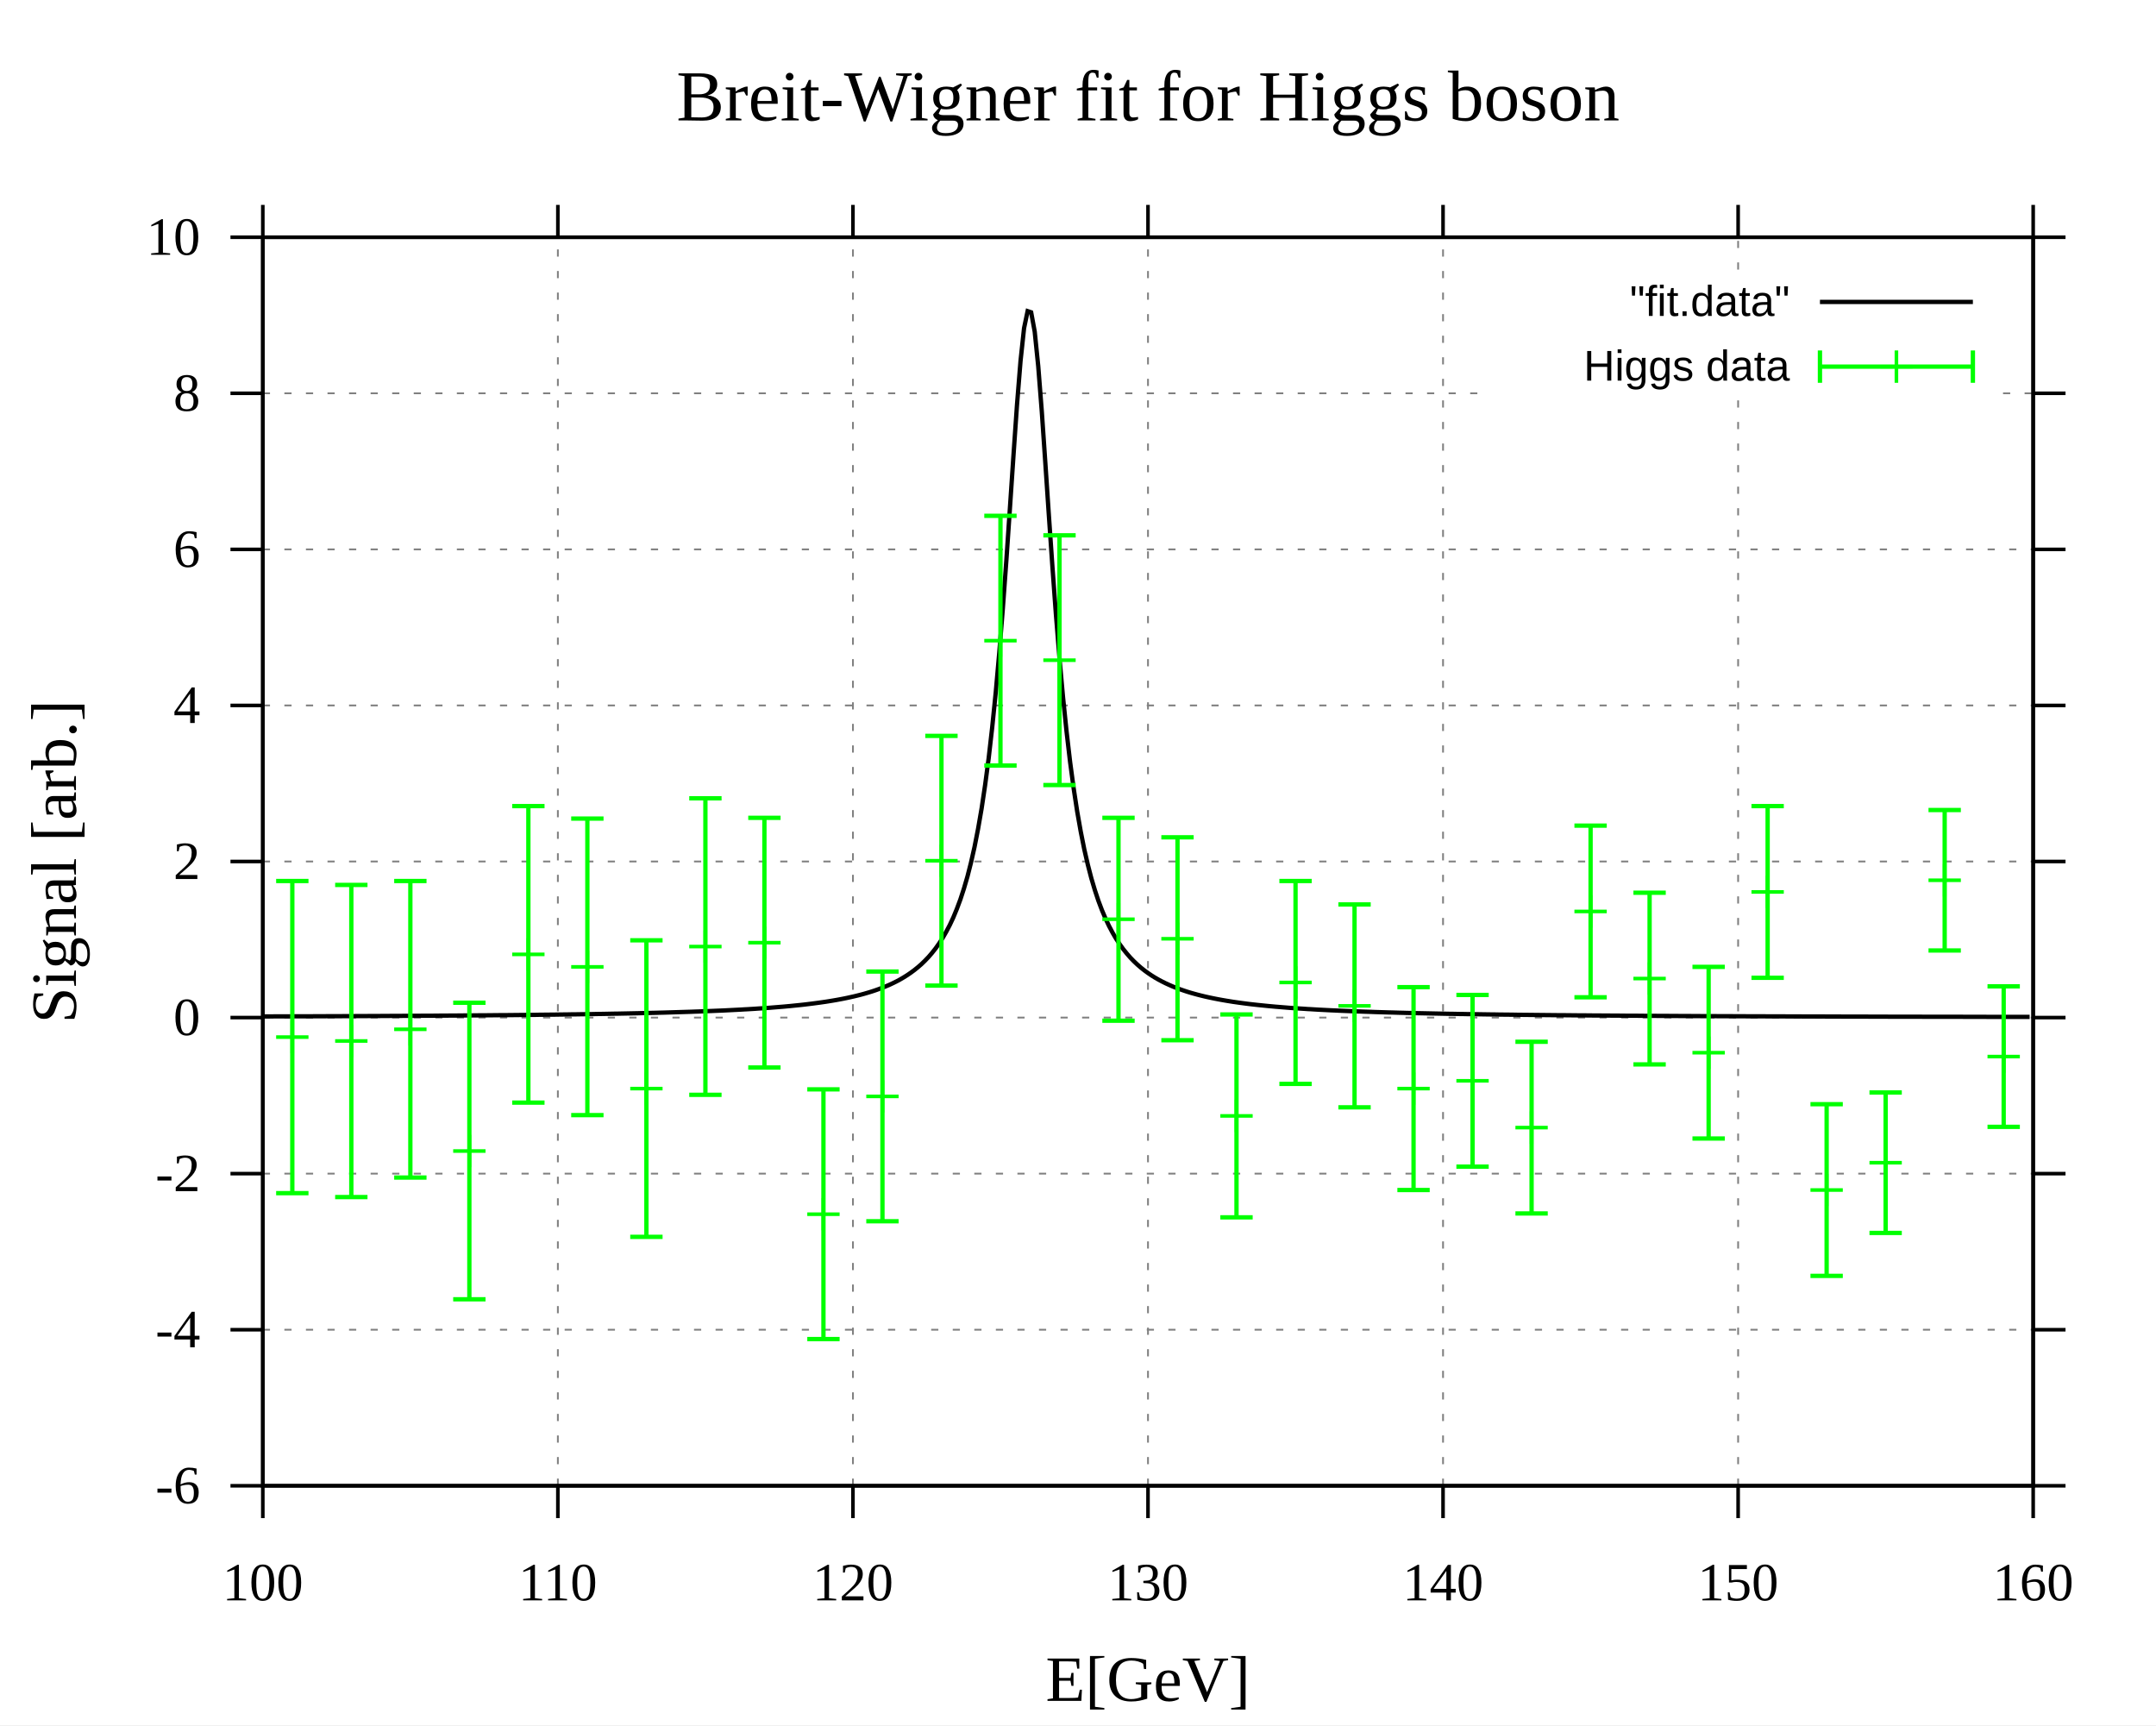
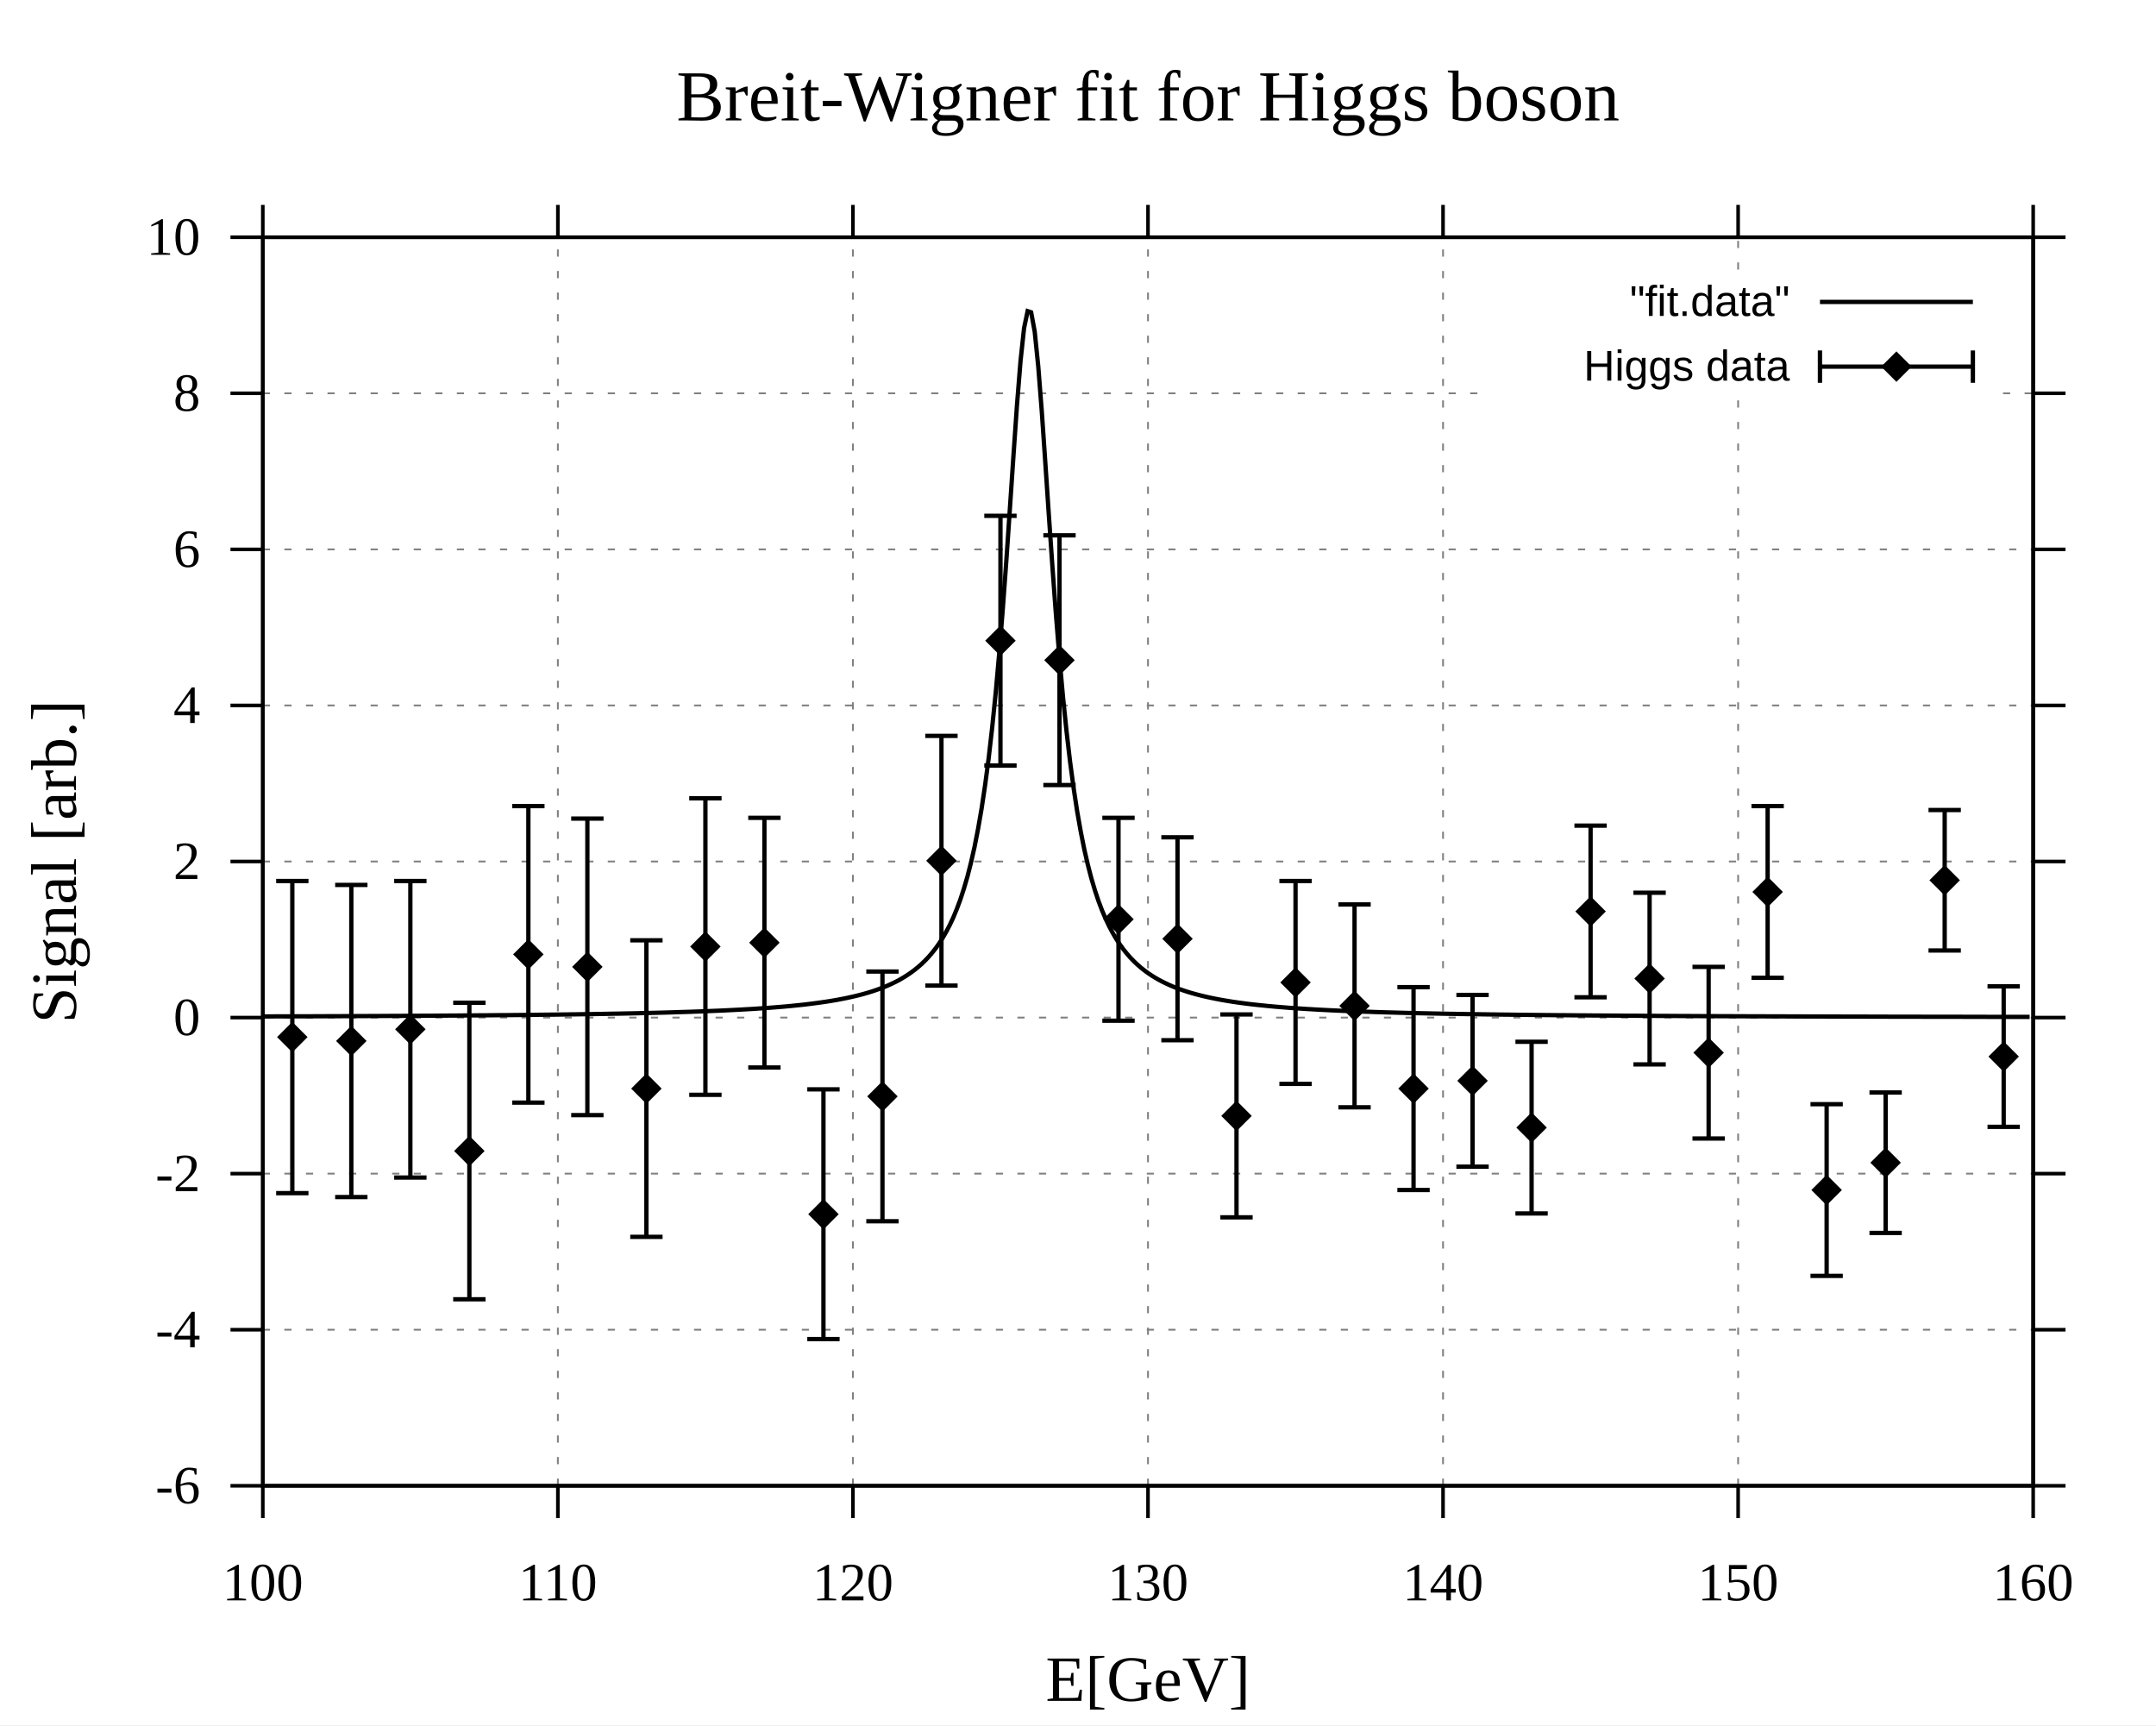
<svg xmlns="http://www.w3.org/2000/svg" xmlns:xlink="http://www.w3.org/1999/xlink" width="600" height="480" viewBox="0 0 600 480">
  <g id="gnuplot_canvas">
    <rect x="0" y="0" width="600" height="480" fill="#ffffff" />
    <defs>
      <circle id="gpDot" r="0.5" stroke-width="0.5" stroke="currentColor" />
      <path id="gpPt0" stroke-width="0.222" stroke="currentColor" d="M-1,0 h2 M0,-1 v2" />
      <path id="gpPt1" stroke-width="0.222" stroke="currentColor" d="M-1,-1 L1,1 M1,-1 L-1,1" />
      <path id="gpPt2" stroke-width="0.222" stroke="currentColor" d="M-1,0 L1,0 M0,-1 L0,1 M-1,-1 L1,1 M-1,1 L1,-1" />
      <rect id="gpPt3" stroke-width="0.222" stroke="currentColor" x="-1" y="-1" width="2" height="2" />
      <rect id="gpPt4" stroke-width="0.222" stroke="currentColor" fill="currentColor" x="-1" y="-1" width="2" height="2" />
      <circle id="gpPt5" stroke-width="0.222" stroke="currentColor" cx="0" cy="0" r="1" />
      <use xlink:href="#gpPt5" id="gpPt6" fill="currentColor" stroke="none" />
      <path id="gpPt7" stroke-width="0.222" stroke="currentColor" d="M0,-1.33 L-1.33,0.67 L1.33,0.67 z" />
      <use xlink:href="#gpPt7" id="gpPt8" fill="currentColor" stroke="none" />
      <use xlink:href="#gpPt7" id="gpPt9" stroke="currentColor" transform="rotate(180)" />
      <use xlink:href="#gpPt9" id="gpPt10" fill="currentColor" stroke="none" />
      <use xlink:href="#gpPt3" id="gpPt11" stroke="currentColor" transform="rotate(45)" />
      <use xlink:href="#gpPt11" id="gpPt12" fill="currentColor" stroke="none" />
      <path id="gpPt13" stroke-width="0.222" stroke="currentColor" d="M0,1.330 L1.265,0.411 L0.782,-1.067 L-0.782,-1.076 L-1.265,0.411 z" />
      <use xlink:href="#gpPt13" id="gpPt14" fill="currentColor" stroke="none" />
      <filter id="textbox" filterUnits="objectBoundingBox" x="0" y="0" height="1" width="1">
        <feFlood flood-color="#FFFFFF" flood-opacity="1" result="bgnd" />
        <feComposite in="SourceGraphic" in2="bgnd" operator="atop" />
      </filter>
      <filter id="greybox" filterUnits="objectBoundingBox" x="0" y="0" height="1" width="1">
        <feFlood flood-color="lightgrey" flood-opacity="1" result="grey" />
        <feComposite in="SourceGraphic" in2="grey" operator="atop" />
      </filter>
    </defs>
    <g fill="none" color="#FFFFFF" stroke="currentColor" stroke-width="1.00" stroke-linecap="butt" stroke-linejoin="miter">
</g>
    <g fill="none" color="black" stroke="currentColor" stroke-width="1.00" stroke-linecap="butt" stroke-linejoin="miter">
</g>
    <g fill="none" color="black" stroke="black" stroke-width="0.50" stroke-linecap="butt" stroke-linejoin="miter">
</g>
    <g fill="none" color="gray" stroke="currentColor" stroke-width="0.50" stroke-linecap="butt" stroke-linejoin="miter">
      <path stroke="gray" stroke-dasharray="2,4" class="gridline" d="M73.14,413.40 L565.82,413.40  " />
    </g>
    <g fill="none" color="gray" stroke="gray" stroke-width="1.00" stroke-linecap="butt" stroke-linejoin="miter">
</g>
    <g fill="none" color="black" stroke="currentColor" stroke-width="1.00" stroke-linecap="butt" stroke-linejoin="miter">
      <path stroke="black" d="M73.14,413.40 L64.14,413.40 M565.82,413.40 L574.82,413.40  " />
      <g transform="translate(55.75,418.28)" stroke="none" fill="black" font-family="Times New Roman" font-size="15.00" text-anchor="end">
        <text>
          <tspan font-family="Times New Roman">-6</tspan>
        </text>
      </g>
    </g>
    <g fill="none" color="black" stroke="currentColor" stroke-width="1.00" stroke-linecap="butt" stroke-linejoin="miter">
</g>
    <g fill="none" color="black" stroke="black" stroke-width="0.50" stroke-linecap="butt" stroke-linejoin="miter">
</g>
    <g fill="none" color="gray" stroke="currentColor" stroke-width="0.50" stroke-linecap="butt" stroke-linejoin="miter">
      <path stroke="gray" stroke-dasharray="2,4" class="gridline" d="M73.14,369.98 L565.82,369.98  " />
    </g>
    <g fill="none" color="gray" stroke="gray" stroke-width="1.00" stroke-linecap="butt" stroke-linejoin="miter">
</g>
    <g fill="none" color="black" stroke="currentColor" stroke-width="1.00" stroke-linecap="butt" stroke-linejoin="miter">
      <path stroke="black" d="M73.14,369.98 L64.14,369.98 M565.82,369.98 L574.82,369.98  " />
      <g transform="translate(55.75,374.86)" stroke="none" fill="black" font-family="Times New Roman" font-size="15.00" text-anchor="end">
        <text>
          <tspan font-family="Times New Roman">-4</tspan>
        </text>
      </g>
    </g>
    <g fill="none" color="black" stroke="currentColor" stroke-width="1.00" stroke-linecap="butt" stroke-linejoin="miter">
</g>
    <g fill="none" color="black" stroke="black" stroke-width="0.50" stroke-linecap="butt" stroke-linejoin="miter">
</g>
    <g fill="none" color="gray" stroke="currentColor" stroke-width="0.50" stroke-linecap="butt" stroke-linejoin="miter">
      <path stroke="gray" stroke-dasharray="2,4" class="gridline" d="M73.14,326.55 L565.82,326.55  " />
    </g>
    <g fill="none" color="gray" stroke="gray" stroke-width="1.00" stroke-linecap="butt" stroke-linejoin="miter">
</g>
    <g fill="none" color="black" stroke="currentColor" stroke-width="1.00" stroke-linecap="butt" stroke-linejoin="miter">
      <path stroke="black" d="M73.14,326.55 L64.14,326.55 M565.82,326.55 L574.82,326.55  " />
      <g transform="translate(55.75,331.43)" stroke="none" fill="black" font-family="Times New Roman" font-size="15.00" text-anchor="end">
        <text>
          <tspan font-family="Times New Roman">-2</tspan>
        </text>
      </g>
    </g>
    <g fill="none" color="black" stroke="currentColor" stroke-width="1.00" stroke-linecap="butt" stroke-linejoin="miter">
</g>
    <g fill="none" color="black" stroke="black" stroke-width="0.50" stroke-linecap="butt" stroke-linejoin="miter">
</g>
    <g fill="none" color="gray" stroke="currentColor" stroke-width="0.50" stroke-linecap="butt" stroke-linejoin="miter">
      <path stroke="gray" stroke-dasharray="2,4" class="gridline" d="M73.14,283.13 L565.82,283.13  " />
    </g>
    <g fill="none" color="gray" stroke="gray" stroke-width="1.00" stroke-linecap="butt" stroke-linejoin="miter">
</g>
    <g fill="none" color="black" stroke="currentColor" stroke-width="1.00" stroke-linecap="butt" stroke-linejoin="miter">
      <path stroke="black" d="M73.14,283.13 L64.14,283.13 M565.82,283.13 L574.82,283.13  " />
      <g transform="translate(55.75,288.01)" stroke="none" fill="black" font-family="Times New Roman" font-size="15.00" text-anchor="end">
        <text>
          <tspan font-family="Times New Roman"> 0</tspan>
        </text>
      </g>
    </g>
    <g fill="none" color="black" stroke="currentColor" stroke-width="1.00" stroke-linecap="butt" stroke-linejoin="miter">
</g>
    <g fill="none" color="black" stroke="black" stroke-width="0.50" stroke-linecap="butt" stroke-linejoin="miter">
</g>
    <g fill="none" color="gray" stroke="currentColor" stroke-width="0.50" stroke-linecap="butt" stroke-linejoin="miter">
      <path stroke="gray" stroke-dasharray="2,4" class="gridline" d="M73.14,239.70 L565.82,239.70  " />
    </g>
    <g fill="none" color="gray" stroke="gray" stroke-width="1.00" stroke-linecap="butt" stroke-linejoin="miter">
</g>
    <g fill="none" color="black" stroke="currentColor" stroke-width="1.00" stroke-linecap="butt" stroke-linejoin="miter">
      <path stroke="black" d="M73.14,239.70 L64.14,239.70 M565.82,239.70 L574.82,239.70  " />
      <g transform="translate(55.75,244.58)" stroke="none" fill="black" font-family="Times New Roman" font-size="15.00" text-anchor="end">
        <text>
          <tspan font-family="Times New Roman"> 2</tspan>
        </text>
      </g>
    </g>
    <g fill="none" color="black" stroke="currentColor" stroke-width="1.00" stroke-linecap="butt" stroke-linejoin="miter">
</g>
    <g fill="none" color="black" stroke="black" stroke-width="0.50" stroke-linecap="butt" stroke-linejoin="miter">
</g>
    <g fill="none" color="gray" stroke="currentColor" stroke-width="0.50" stroke-linecap="butt" stroke-linejoin="miter">
      <path stroke="gray" stroke-dasharray="2,4" class="gridline" d="M73.14,196.28 L565.82,196.28  " />
    </g>
    <g fill="none" color="gray" stroke="gray" stroke-width="1.00" stroke-linecap="butt" stroke-linejoin="miter">
</g>
    <g fill="none" color="black" stroke="currentColor" stroke-width="1.00" stroke-linecap="butt" stroke-linejoin="miter">
      <path stroke="black" d="M73.14,196.28 L64.14,196.28 M565.82,196.28 L574.82,196.28  " />
      <g transform="translate(55.75,201.16)" stroke="none" fill="black" font-family="Times New Roman" font-size="15.00" text-anchor="end">
        <text>
          <tspan font-family="Times New Roman"> 4</tspan>
        </text>
      </g>
    </g>
    <g fill="none" color="black" stroke="currentColor" stroke-width="1.00" stroke-linecap="butt" stroke-linejoin="miter">
</g>
    <g fill="none" color="black" stroke="black" stroke-width="0.50" stroke-linecap="butt" stroke-linejoin="miter">
</g>
    <g fill="none" color="gray" stroke="currentColor" stroke-width="0.50" stroke-linecap="butt" stroke-linejoin="miter">
      <path stroke="gray" stroke-dasharray="2,4" class="gridline" d="M73.14,152.86 L565.82,152.86  " />
    </g>
    <g fill="none" color="gray" stroke="gray" stroke-width="1.00" stroke-linecap="butt" stroke-linejoin="miter">
</g>
    <g fill="none" color="black" stroke="currentColor" stroke-width="1.00" stroke-linecap="butt" stroke-linejoin="miter">
      <path stroke="black" d="M73.14,152.86 L64.14,152.86 M565.82,152.86 L574.82,152.86  " />
      <g transform="translate(55.75,157.74)" stroke="none" fill="black" font-family="Times New Roman" font-size="15.00" text-anchor="end">
        <text>
          <tspan font-family="Times New Roman"> 6</tspan>
        </text>
      </g>
    </g>
    <g fill="none" color="black" stroke="currentColor" stroke-width="1.00" stroke-linecap="butt" stroke-linejoin="miter">
</g>
    <g fill="none" color="black" stroke="black" stroke-width="0.50" stroke-linecap="butt" stroke-linejoin="miter">
</g>
    <g fill="none" color="gray" stroke="currentColor" stroke-width="0.50" stroke-linecap="butt" stroke-linejoin="miter">
      <path stroke="gray" stroke-dasharray="2,4" class="gridline" d="M73.14,109.43 L414.19,109.43 M557.43,109.43 L565.82,109.43  " />
    </g>
    <g fill="none" color="gray" stroke="gray" stroke-width="1.00" stroke-linecap="butt" stroke-linejoin="miter">
</g>
    <g fill="none" color="black" stroke="currentColor" stroke-width="1.00" stroke-linecap="butt" stroke-linejoin="miter">
      <path stroke="black" d="M73.14,109.43 L64.14,109.43 M565.82,109.43 L574.82,109.43  " />
      <g transform="translate(55.75,114.31)" stroke="none" fill="black" font-family="Times New Roman" font-size="15.00" text-anchor="end">
        <text>
          <tspan font-family="Times New Roman"> 8</tspan>
        </text>
      </g>
    </g>
    <g fill="none" color="black" stroke="currentColor" stroke-width="1.00" stroke-linecap="butt" stroke-linejoin="miter">
</g>
    <g fill="none" color="black" stroke="black" stroke-width="0.50" stroke-linecap="butt" stroke-linejoin="miter">
</g>
    <g fill="none" color="gray" stroke="currentColor" stroke-width="0.50" stroke-linecap="butt" stroke-linejoin="miter">
      <path stroke="gray" stroke-dasharray="2,4" class="gridline" d="M73.14,66.01 L565.82,66.01  " />
    </g>
    <g fill="none" color="gray" stroke="gray" stroke-width="1.00" stroke-linecap="butt" stroke-linejoin="miter">
</g>
    <g fill="none" color="black" stroke="currentColor" stroke-width="1.00" stroke-linecap="butt" stroke-linejoin="miter">
      <path stroke="black" d="M73.14,66.01 L64.14,66.01 M565.82,66.01 L574.82,66.01  " />
      <g transform="translate(55.75,70.89)" stroke="none" fill="black" font-family="Times New Roman" font-size="15.00" text-anchor="end">
        <text>
          <tspan font-family="Times New Roman"> 10</tspan>
        </text>
      </g>
    </g>
    <g fill="none" color="black" stroke="currentColor" stroke-width="1.00" stroke-linecap="butt" stroke-linejoin="miter">
</g>
    <g fill="none" color="black" stroke="black" stroke-width="0.50" stroke-linecap="butt" stroke-linejoin="miter">
</g>
    <g fill="none" color="gray" stroke="currentColor" stroke-width="0.50" stroke-linecap="butt" stroke-linejoin="miter">
      <path stroke="gray" stroke-dasharray="2,4" class="gridline" d="M73.14,413.40 L73.14,66.01  " />
    </g>
    <g fill="none" color="gray" stroke="gray" stroke-width="1.00" stroke-linecap="butt" stroke-linejoin="miter">
</g>
    <g fill="none" color="black" stroke="currentColor" stroke-width="1.00" stroke-linecap="butt" stroke-linejoin="miter">
      <path stroke="black" d="M73.14,413.40 L73.14,422.40 M73.14,66.01 L73.14,57.01  " />
      <g transform="translate(73.14,445.28)" stroke="none" fill="black" font-family="Times New Roman" font-size="15.00" text-anchor="middle">
        <text>
          <tspan font-family="Times New Roman"> 100</tspan>
        </text>
      </g>
    </g>
    <g fill="none" color="black" stroke="currentColor" stroke-width="1.00" stroke-linecap="butt" stroke-linejoin="miter">
</g>
    <g fill="none" color="black" stroke="black" stroke-width="0.50" stroke-linecap="butt" stroke-linejoin="miter">
</g>
    <g fill="none" color="gray" stroke="currentColor" stroke-width="0.50" stroke-linecap="butt" stroke-linejoin="miter">
      <path stroke="gray" stroke-dasharray="2,4" class="gridline" d="M155.25,413.40 L155.25,66.01  " />
    </g>
    <g fill="none" color="gray" stroke="gray" stroke-width="1.00" stroke-linecap="butt" stroke-linejoin="miter">
</g>
    <g fill="none" color="black" stroke="currentColor" stroke-width="1.00" stroke-linecap="butt" stroke-linejoin="miter">
      <path stroke="black" d="M155.25,413.40 L155.25,422.40 M155.25,66.01 L155.25,57.01  " />
      <g transform="translate(155.25,445.28)" stroke="none" fill="black" font-family="Times New Roman" font-size="15.00" text-anchor="middle">
        <text>
          <tspan font-family="Times New Roman"> 110</tspan>
        </text>
      </g>
    </g>
    <g fill="none" color="black" stroke="currentColor" stroke-width="1.00" stroke-linecap="butt" stroke-linejoin="miter">
</g>
    <g fill="none" color="black" stroke="black" stroke-width="0.50" stroke-linecap="butt" stroke-linejoin="miter">
</g>
    <g fill="none" color="gray" stroke="currentColor" stroke-width="0.50" stroke-linecap="butt" stroke-linejoin="miter">
      <path stroke="gray" stroke-dasharray="2,4" class="gridline" d="M237.37,413.40 L237.37,66.01  " />
    </g>
    <g fill="none" color="gray" stroke="gray" stroke-width="1.00" stroke-linecap="butt" stroke-linejoin="miter">
</g>
    <g fill="none" color="black" stroke="currentColor" stroke-width="1.00" stroke-linecap="butt" stroke-linejoin="miter">
      <path stroke="black" d="M237.37,413.40 L237.37,422.40 M237.37,66.01 L237.37,57.01  " />
      <g transform="translate(237.37,445.28)" stroke="none" fill="black" font-family="Times New Roman" font-size="15.00" text-anchor="middle">
        <text>
          <tspan font-family="Times New Roman"> 120</tspan>
        </text>
      </g>
    </g>
    <g fill="none" color="black" stroke="currentColor" stroke-width="1.00" stroke-linecap="butt" stroke-linejoin="miter">
</g>
    <g fill="none" color="black" stroke="black" stroke-width="0.50" stroke-linecap="butt" stroke-linejoin="miter">
</g>
    <g fill="none" color="gray" stroke="currentColor" stroke-width="0.50" stroke-linecap="butt" stroke-linejoin="miter">
      <path stroke="gray" stroke-dasharray="2,4" class="gridline" d="M319.48,413.40 L319.48,66.01  " />
    </g>
    <g fill="none" color="gray" stroke="gray" stroke-width="1.00" stroke-linecap="butt" stroke-linejoin="miter">
</g>
    <g fill="none" color="black" stroke="currentColor" stroke-width="1.00" stroke-linecap="butt" stroke-linejoin="miter">
      <path stroke="black" d="M319.48,413.40 L319.48,422.40 M319.48,66.01 L319.48,57.01  " />
      <g transform="translate(319.48,445.28)" stroke="none" fill="black" font-family="Times New Roman" font-size="15.00" text-anchor="middle">
        <text>
          <tspan font-family="Times New Roman"> 130</tspan>
        </text>
      </g>
    </g>
    <g fill="none" color="black" stroke="currentColor" stroke-width="1.00" stroke-linecap="butt" stroke-linejoin="miter">
</g>
    <g fill="none" color="black" stroke="black" stroke-width="0.50" stroke-linecap="butt" stroke-linejoin="miter">
</g>
    <g fill="none" color="gray" stroke="currentColor" stroke-width="0.50" stroke-linecap="butt" stroke-linejoin="miter">
      <path stroke="gray" stroke-dasharray="2,4" class="gridline" d="M401.59,413.40 L401.59,66.01  " />
    </g>
    <g fill="none" color="gray" stroke="gray" stroke-width="1.00" stroke-linecap="butt" stroke-linejoin="miter">
</g>
    <g fill="none" color="black" stroke="currentColor" stroke-width="1.00" stroke-linecap="butt" stroke-linejoin="miter">
      <path stroke="black" d="M401.59,413.40 L401.59,422.40 M401.59,66.01 L401.59,57.01  " />
      <g transform="translate(401.59,445.28)" stroke="none" fill="black" font-family="Times New Roman" font-size="15.00" text-anchor="middle">
        <text>
          <tspan font-family="Times New Roman"> 140</tspan>
        </text>
      </g>
    </g>
    <g fill="none" color="black" stroke="currentColor" stroke-width="1.00" stroke-linecap="butt" stroke-linejoin="miter">
</g>
    <g fill="none" color="black" stroke="black" stroke-width="0.50" stroke-linecap="butt" stroke-linejoin="miter">
</g>
    <g fill="none" color="gray" stroke="currentColor" stroke-width="0.50" stroke-linecap="butt" stroke-linejoin="miter">
      <path stroke="gray" stroke-dasharray="2,4" class="gridline" d="M483.71,413.40 L483.71,111.01 M483.71,75.01 L483.71,66.01  " />
    </g>
    <g fill="none" color="gray" stroke="gray" stroke-width="1.00" stroke-linecap="butt" stroke-linejoin="miter">
</g>
    <g fill="none" color="black" stroke="currentColor" stroke-width="1.00" stroke-linecap="butt" stroke-linejoin="miter">
      <path stroke="black" d="M483.71,413.40 L483.71,422.40 M483.71,66.01 L483.71,57.01  " />
      <g transform="translate(483.71,445.28)" stroke="none" fill="black" font-family="Times New Roman" font-size="15.00" text-anchor="middle">
        <text>
          <tspan font-family="Times New Roman"> 150</tspan>
        </text>
      </g>
    </g>
    <g fill="none" color="black" stroke="currentColor" stroke-width="1.00" stroke-linecap="butt" stroke-linejoin="miter">
</g>
    <g fill="none" color="black" stroke="black" stroke-width="0.50" stroke-linecap="butt" stroke-linejoin="miter">
</g>
    <g fill="none" color="gray" stroke="currentColor" stroke-width="0.50" stroke-linecap="butt" stroke-linejoin="miter">
      <path stroke="gray" stroke-dasharray="2,4" class="gridline" d="M565.82,413.40 L565.82,66.01  " />
    </g>
    <g fill="none" color="gray" stroke="gray" stroke-width="1.00" stroke-linecap="butt" stroke-linejoin="miter">
</g>
    <g fill="none" color="black" stroke="currentColor" stroke-width="1.00" stroke-linecap="butt" stroke-linejoin="miter">
      <path stroke="black" d="M565.82,413.40 L565.82,422.40 M565.82,66.01 L565.82,57.01  " />
      <g transform="translate(565.82,445.28)" stroke="none" fill="black" font-family="Times New Roman" font-size="15.00" text-anchor="middle">
        <text>
          <tspan font-family="Times New Roman"> 160</tspan>
        </text>
      </g>
    </g>
    <g fill="none" color="black" stroke="currentColor" stroke-width="1.00" stroke-linecap="butt" stroke-linejoin="miter">
</g>
    <g fill="none" color="black" stroke="currentColor" stroke-width="1.00" stroke-linecap="butt" stroke-linejoin="miter">
      <path stroke="black" d="M73.14,66.01 L73.14,413.40 L565.82,413.40 L565.82,66.01 L73.14,66.01 Z  " />
    </g>
    <g fill="none" color="black" stroke="currentColor" stroke-width="1.00" stroke-linecap="butt" stroke-linejoin="miter">
      <g transform="translate(21.13,239.71) rotate(270)" stroke="none" fill="black" font-family="Times New Roman" font-size="18.00" text-anchor="middle">
        <text>
          <tspan font-family="Times New Roman">Signal [arb.]</tspan>
        </text>
      </g>
    </g>
    <g fill="none" color="black" stroke="currentColor" stroke-width="1.00" stroke-linecap="butt" stroke-linejoin="miter">
      <g transform="translate(319.48,473.25)" stroke="none" fill="black" font-family="Times New Roman" font-size="18.00" text-anchor="middle">
        <text>
          <tspan font-family="Times New Roman">E[GeV]</tspan>
        </text>
      </g>
    </g>
    <g fill="none" color="black" stroke="currentColor" stroke-width="1.00" stroke-linecap="butt" stroke-linejoin="miter">
</g>
    <g id="gnuplot_plot_1">
      <g fill="none" color="#FFFFFF" stroke="currentColor" stroke-width="1.20" stroke-linecap="butt" stroke-linejoin="miter">
</g>
      <g fill="none" color="black" stroke="currentColor" stroke-width="1.20" stroke-linecap="butt" stroke-linejoin="miter">
        <g transform="translate(498.09,87.91)" stroke="none" fill="black" font-family="Arial" font-size="12.00" text-anchor="end">
          <text>"fit.data"</text>
        </g>
      </g>
      <g fill="none" color="black" stroke="currentColor" stroke-width="1.20" stroke-linecap="butt" stroke-linejoin="miter">
        <path stroke="rgb(  0,   0,   0)" d="M506.48,84.01 L549.04,84.01 M73.14,282.81 L74.13,282.81 L75.11,282.81 L76.10,282.80 L77.08,282.80 L78.07,282.80   L79.05,282.79 L80.04,282.79 L81.02,282.79 L82.01,282.78 L82.99,282.78 L83.98,282.78 L84.96,282.77 L85.95,282.77   L86.94,282.77 L87.92,282.76 L88.91,282.76 L89.89,282.76 L90.88,282.75 L91.86,282.75 L92.85,282.74 L93.83,282.74   L94.82,282.74 L95.80,282.73 L96.79,282.73 L97.77,282.72 L98.76,282.72 L99.74,282.71 L100.73,282.71 L101.72,282.71   L102.70,282.70 L103.69,282.70 L104.67,282.69 L105.66,282.69 L106.64,282.68 L107.63,282.68 L108.61,282.67 L109.60,282.67   L110.58,282.66 L111.57,282.66 L112.55,282.65 L113.54,282.65 L114.53,282.64 L115.51,282.63 L116.50,282.63 L117.48,282.62   L118.47,282.62 L119.45,282.61 L120.44,282.61 L121.42,282.60 L122.41,282.59 L123.39,282.59 L124.38,282.58 L125.36,282.57   L126.35,282.57 L127.33,282.56 L128.32,282.55 L129.31,282.54 L130.29,282.54 L131.28,282.53 L132.26,282.52 L133.25,282.51   L134.23,282.51 L135.22,282.50 L136.20,282.49 L137.19,282.48 L138.17,282.47 L139.16,282.46 L140.14,282.46 L141.13,282.45   L142.12,282.44 L143.10,282.43 L144.09,282.42 L145.07,282.41 L146.06,282.40 L147.04,282.39 L148.03,282.38 L149.01,282.37   L150.00,282.35 L150.98,282.34 L151.97,282.33 L152.95,282.32 L153.94,282.31 L154.92,282.30 L155.91,282.28 L156.90,282.27   L157.88,282.26 L158.87,282.24 L159.85,282.23 L160.84,282.22 L161.82,282.20 L162.81,282.19 L163.79,282.17 L164.78,282.16   L165.76,282.14 L166.75,282.12 L167.73,282.11 L168.72,282.09 L169.71,282.07 L170.69,282.05 L171.68,282.04 L172.66,282.02   L173.65,282.00 L174.63,281.98 L175.62,281.96 L176.60,281.94 L177.59,281.92 L178.57,281.89 L179.56,281.87 L180.54,281.85   L181.53,281.82 L182.51,281.80 L183.50,281.77 L184.49,281.75 L185.47,281.72 L186.46,281.69 L187.44,281.66 L188.43,281.63   L189.41,281.60 L190.40,281.57 L191.38,281.54 L192.37,281.51 L193.35,281.47 L194.34,281.44 L195.32,281.40 L196.31,281.36   L197.30,281.32 L198.28,281.28 L199.27,281.24 L200.25,281.20 L201.24,281.16 L202.22,281.11 L203.21,281.06 L204.19,281.01   L205.18,280.96 L206.16,280.91 L207.15,280.85 L208.13,280.80 L209.12,280.74 L210.11,280.68 L211.09,280.61 L212.08,280.55   L213.06,280.48 L214.05,280.41 L215.03,280.33 L216.02,280.25 L217.00,280.17 L217.99,280.09 L218.97,280.00 L219.96,279.91   L220.94,279.81 L221.93,279.71 L222.91,279.61 L223.90,279.50 L224.89,279.38 L225.87,279.26 L226.86,279.13 L227.84,279.00   L228.83,278.86 L229.81,278.72 L230.80,278.56 L231.78,278.40 L232.77,278.23 L233.75,278.05 L234.74,277.86 L235.72,277.66   L236.71,277.44 L237.70,277.22 L238.68,276.98 L239.67,276.73 L240.65,276.46 L241.64,276.17 L242.62,275.87 L243.61,275.54   L244.59,275.19 L245.58,274.82 L246.56,274.42 L247.55,274.00 L248.53,273.54 L249.52,273.05 L250.50,272.52 L251.49,271.94   L252.48,271.32 L253.46,270.65 L254.45,269.92 L255.43,269.13 L256.42,268.27 L257.40,267.32 L258.39,266.29 L259.37,265.15   L260.36,263.90 L261.34,262.52 L262.33,260.99 L263.31,259.29 L264.30,257.41 L265.29,255.30 L266.27,252.93 L267.26,250.28   L268.24,247.28 L269.23,243.90 L270.21,240.05 L271.20,235.68 L272.18,230.68 L273.17,224.98 L274.15,218.44 L275.14,210.96   L276.12,202.40 L277.11,192.65 L278.09,181.63 L279.08,169.32 L280.07,155.83 L281.05,141.45 L282.04,126.77 L283.02,112.69   L284.01,100.41 L284.99,91.30 L285.98,86.57 L286.96,86.90 L287.95,92.26 L288.93,101.86 L289.92,114.45 L290.90,128.67   L291.89,143.36 L292.88,157.65 L293.86,171.00 L294.85,183.14 L295.83,193.99 L296.82,203.58 L297.80,211.99 L298.79,219.34   L299.77,225.76 L300.76,231.37 L301.74,236.28 L302.73,240.58 L303.71,244.36 L304.70,247.69 L305.68,250.64 L306.67,253.26   L307.66,255.58 L308.64,257.66 L309.63,259.53 L310.61,261.20 L311.60,262.71 L312.58,264.07 L313.57,265.30 L314.55,266.43   L315.54,267.45 L316.52,268.38 L317.51,269.24 L318.49,270.02 L319.48,270.74 L320.47,271.41 L321.45,272.02 L322.44,272.59   L323.42,273.11 L324.41,273.60 L325.39,274.05 L326.38,274.48 L327.36,274.87 L328.35,275.24 L329.33,275.58 L330.32,275.91   L331.30,276.21 L332.29,276.49 L333.28,276.76 L334.26,277.01 L335.25,277.25 L336.23,277.47 L337.22,277.68 L338.20,277.88   L339.19,278.07 L340.17,278.25 L341.16,278.42 L342.14,278.58 L343.13,278.74 L344.11,278.88 L345.10,279.02 L346.08,279.15   L347.07,279.28 L348.06,279.40 L349.04,279.51 L350.03,279.62 L351.01,279.72 L352.00,279.82 L352.98,279.92 L353.97,280.01   L354.95,280.10 L355.94,280.18 L356.92,280.26 L357.91,280.34 L358.89,280.42 L359.88,280.49 L360.87,280.55 L361.85,280.62   L362.84,280.68 L363.82,280.75 L364.81,280.80 L365.79,280.86 L366.78,280.92 L367.76,280.97 L368.75,281.02 L369.73,281.07   L370.72,281.12 L371.70,281.16 L372.69,281.21 L373.67,281.25 L374.66,281.29 L375.65,281.33 L376.63,281.37 L377.62,281.41   L378.60,281.44 L379.59,281.48 L380.57,281.51 L381.56,281.54 L382.54,281.58 L383.53,281.61 L384.51,281.64 L385.50,281.67   L386.48,281.70 L387.47,281.72 L388.46,281.75 L389.44,281.78 L390.43,281.80 L391.41,281.83 L392.40,281.85 L393.38,281.87   L394.37,281.90 L395.35,281.92 L396.34,281.94 L397.32,281.96 L398.31,281.98 L399.29,282.00 L400.28,282.02 L401.26,282.04   L402.25,282.06 L403.24,282.08 L404.22,282.09 L405.21,282.11 L406.19,282.13 L407.18,282.14 L408.16,282.16 L409.15,282.17   L410.13,282.19 L411.12,282.20 L412.10,282.22 L413.09,282.23 L414.07,282.25 L415.06,282.26 L416.05,282.27 L417.03,282.29   L418.02,282.30 L419.00,282.31 L419.99,282.32 L420.97,282.33 L421.96,282.35 L422.94,282.36 L423.93,282.37 L424.91,282.38   L425.90,282.39 L426.88,282.40 L427.87,282.41 L428.85,282.42 L429.84,282.43 L430.83,282.44 L431.81,282.45 L432.80,282.46   L433.78,282.47 L434.77,282.47 L435.75,282.48 L436.74,282.49 L437.72,282.50 L438.71,282.51 L439.69,282.52 L440.68,282.52   L441.66,282.53 L442.65,282.54 L443.64,282.55 L444.62,282.55 L445.61,282.56 L446.59,282.57 L447.58,282.57 L448.56,282.58   L449.55,282.59 L450.53,282.59 L451.52,282.60 L452.50,282.61 L453.49,282.61 L454.47,282.62 L455.46,282.62 L456.45,282.63   L457.43,282.64 L458.42,282.64 L459.40,282.65 L460.39,282.65 L461.37,282.66 L462.36,282.66 L463.34,282.67 L464.33,282.67   L465.31,282.68 L466.30,282.68 L467.28,282.69 L468.27,282.69 L469.25,282.70 L470.24,282.70 L471.23,282.71 L472.21,282.71   L473.20,282.72 L474.18,282.72 L475.17,282.72 L476.15,282.73 L477.14,282.73 L478.12,282.74 L479.11,282.74 L480.09,282.74   L481.08,282.75 L482.06,282.75 L483.05,282.76 L484.04,282.76 L485.02,282.76 L486.01,282.77 L486.99,282.77 L487.98,282.77   L488.96,282.78 L489.95,282.78 L490.93,282.78 L491.92,282.79 L492.90,282.79 L493.89,282.79 L494.87,282.80 L495.86,282.80   L496.84,282.80 L497.83,282.81 L498.82,282.81 L499.80,282.81 L500.79,282.81 L501.77,282.82 L502.76,282.82 L503.74,282.82   L504.73,282.83 L505.71,282.83 L506.70,282.83 L507.68,282.83 L508.67,282.84 L509.65,282.84 L510.64,282.84 L511.63,282.84   L512.61,282.85 L513.60,282.85 L514.58,282.85 L515.57,282.85 L516.55,282.86 L517.54,282.86 L518.52,282.86 L519.51,282.86   L520.49,282.87 L521.48,282.87 L522.46,282.87 L523.45,282.87 L524.43,282.87 L525.42,282.88 L526.41,282.88 L527.39,282.88   L528.38,282.88 L529.36,282.88 L530.35,282.89 L531.33,282.89 L532.32,282.89 L533.30,282.89 L534.29,282.89 L535.27,282.90   L536.26,282.90 L537.24,282.90 L538.23,282.90 L539.22,282.90 L540.20,282.90 L541.19,282.91 L542.17,282.91 L543.16,282.91   L544.14,282.91 L545.13,282.91 L546.11,282.91 L547.10,282.92 L548.08,282.92 L549.07,282.92 L550.05,282.92 L551.04,282.92   L552.02,282.92 L553.01,282.93 L554.00,282.93 L554.98,282.93 L555.97,282.93 L556.95,282.93 L557.94,282.93 L558.92,282.93   L559.91,282.94 L560.89,282.94 L561.88,282.94 L562.86,282.94 L563.85,282.94 L564.83,282.94  " />
      </g>
    </g>
    <g id="gnuplot_plot_2">
      <g fill="none" color="black" stroke="currentColor" stroke-width="1.20" stroke-linecap="butt" stroke-linejoin="miter">
        <g transform="translate(498.09,105.91)" stroke="none" fill="black" font-family="Arial" font-size="12.00" text-anchor="end">
          <text>
            <tspan font-family="Arial">Higgs data</tspan>
          </text>
        </g>
      </g>
      <g fill="none" color="black" stroke="currentColor" stroke-width="1.20" stroke-linecap="butt" stroke-linejoin="miter">
-         <path stroke="rgb(  0, 255,   0)" d="M506.48,102.01 L549.04,102.01 M506.48,97.51 L506.48,106.51 M549.04,97.51 L549.04,106.51 M81.35,331.98 L81.35,245.13   M76.85,331.98 L85.85,331.98 M76.85,245.13 L85.85,245.13 M97.77,333.07 L97.77,246.22 M93.27,333.07 L102.27,333.07   M93.27,246.22 L102.27,246.22 M114.20,327.64 L114.20,245.13 M109.70,327.64 L118.70,327.64 M109.70,245.13 L118.70,245.13   M130.62,361.51 L130.62,279.00 M126.12,361.51 L135.12,361.51 M126.12,279.00 L135.12,279.00 M147.04,306.79 L147.04,224.29   M142.54,306.79 L151.54,306.79 M142.54,224.29 L151.54,224.29 M163.46,310.27 L163.46,227.76 M158.96,310.27 L167.96,310.27   M158.96,227.76 L167.96,227.76 M179.89,344.14 L179.89,261.63 M175.39,344.14 L184.39,344.14 M175.39,261.63 L184.39,261.63   M196.31,304.62 L196.31,222.12 M191.81,304.62 L200.81,304.62 M191.81,222.12 L200.81,222.12 M212.73,297.02 L212.73,227.55   M208.23,297.02 L217.23,297.02 M208.23,227.55 L217.23,227.55 M229.16,372.58 L229.16,303.10 M224.66,372.58 L233.66,372.58   M224.66,303.10 L233.66,303.10 M245.58,339.80 L245.58,270.32 M241.08,339.80 L250.08,339.80 M241.08,270.32 L250.08,270.32   M262.00,274.23 L262.00,204.75 M257.50,274.23 L266.50,274.23 M257.50,204.75 L266.50,204.75 M278.42,213.00 L278.42,143.52   M273.92,213.00 L282.92,213.00 M273.92,143.52 L282.92,143.52 M294.85,218.43 L294.85,148.95 M290.35,218.43 L299.35,218.43   M290.35,148.95 L299.35,148.95 M311.27,284.00 L311.27,227.55 M306.77,284.00 L315.77,284.00 M306.77,227.55 L315.77,227.55   M327.69,289.43 L327.69,232.97 M323.19,289.43 L332.19,289.43 M323.19,232.97 L332.19,232.97 M344.11,338.71 L344.11,282.26   M339.61,338.71 L348.61,338.71 M339.61,282.26 L348.61,282.26 M360.54,301.58 L360.54,245.13 M356.04,301.58 L365.04,301.58   M356.04,245.13 L365.04,245.13 M376.96,308.10 L376.96,251.65 M372.46,308.10 L381.46,308.10 M372.46,251.65 L381.46,251.65   M393.38,331.11 L393.38,274.66 M388.88,331.11 L397.88,331.11 M388.88,274.66 L397.88,274.66 M409.80,324.60 L409.80,276.83   M405.30,324.60 L414.30,324.60 M405.30,276.83 L414.30,276.83 M426.23,337.63 L426.23,289.86 M421.73,337.63 L430.73,337.63   M421.73,289.86 L430.73,289.86 M442.65,277.48 L442.65,229.72 M438.15,277.48 L447.15,277.48 M438.15,229.72 L447.15,229.72   M459.07,296.16 L459.07,248.39 M454.57,296.16 L463.57,296.16 M454.57,248.39 L463.57,248.39 M475.50,316.78 L475.50,269.02   M471.00,316.78 L480.00,316.78 M471.00,269.02 L480.00,269.02 M491.92,272.06 L491.92,224.29 M487.42,272.06 L496.42,272.06   M487.42,224.29 L496.42,224.29 M508.34,355.00 L508.34,307.23 M503.84,355.00 L512.84,355.00 M503.84,307.23 L512.84,307.23   M524.76,343.05 L524.76,303.97 M520.26,343.05 L529.26,343.05 M520.26,303.97 L529.26,303.97 M541.19,264.46 L541.19,225.38   M536.69,264.46 L545.69,264.46 M536.69,225.38 L545.69,225.38 M557.61,313.53 L557.61,274.44 M553.11,313.53 L562.11,313.53   M553.11,274.44 L562.11,274.44  " />
+         <path stroke="rgb(  0,   0,   0)" d="M506.48,102.01 L549.04,102.01 M506.48,97.51 L506.48,106.51 M549.04,97.51 L549.04,106.51 M81.35,331.98 L81.35,245.13   M76.85,331.98 L85.85,331.98 M76.85,245.13 L85.85,245.13 M97.77,333.07 L97.77,246.22 M93.27,333.07 L102.27,333.07   M93.27,246.22 L102.27,246.22 M114.20,327.64 L114.20,245.13 M109.70,327.64 L118.70,327.64 M109.70,245.13 L118.70,245.13   M130.62,361.51 L130.62,279.00 M126.12,361.51 L135.12,361.51 M126.12,279.00 L135.12,279.00 M147.04,306.79 L147.04,224.29   M142.54,306.79 L151.54,306.79 M142.54,224.29 L151.54,224.29 M163.46,310.27 L163.46,227.76 M158.96,310.27 L167.96,310.27   M158.96,227.76 L167.96,227.76 M179.89,344.14 L179.89,261.63 M175.39,344.14 L184.39,344.14 M175.39,261.63 L184.39,261.63   M196.31,304.62 L196.31,222.12 M191.81,304.62 L200.81,304.62 M191.81,222.12 L200.81,222.12 M212.73,297.02 L212.73,227.55   M208.23,297.02 L217.23,297.02 M208.23,227.55 L217.23,227.55 M229.16,372.58 L229.16,303.10 M224.66,372.58 L233.66,372.58   M224.66,303.10 L233.66,303.10 M245.58,339.80 L245.58,270.32 M241.08,339.80 L250.08,339.80 M241.08,270.32 L250.08,270.32   M262.00,274.23 L262.00,204.75 M257.50,274.23 L266.50,274.23 M257.50,204.75 L266.50,204.75 M278.42,213.00 L278.42,143.52   M273.92,213.00 L282.92,213.00 M273.92,143.52 L282.92,143.52 M294.85,218.43 L294.85,148.95 M290.35,218.43 L299.35,218.43   M290.35,148.95 L299.35,148.95 M311.27,284.00 L311.27,227.55 M306.77,284.00 L315.77,284.00 M306.77,227.55 L315.77,227.55   M327.69,289.43 L327.69,232.97 M323.19,289.43 L332.19,289.43 M323.19,232.97 L332.19,232.97 M344.11,338.71 L344.11,282.26   M339.61,338.71 L348.61,338.71 M339.61,282.26 L348.61,282.26 M360.54,301.58 L360.54,245.13 M356.04,301.58 L365.04,301.58   M356.04,245.13 L365.04,245.13 M376.96,308.10 L376.96,251.65 M372.46,308.10 L381.46,308.10 M372.46,251.65 L381.46,251.65   M393.38,331.11 L393.38,274.66 M388.88,331.11 L397.88,331.11 M388.88,274.66 L397.88,274.66 M409.80,324.60 L409.80,276.83   M405.30,324.60 L414.30,324.60 M405.30,276.83 L414.30,276.83 M426.23,337.63 L426.23,289.86 M421.73,337.63 L430.73,337.63   M421.73,289.86 L430.73,289.86 M442.65,277.48 L442.65,229.72 M438.15,277.48 L447.15,277.48 M438.15,229.72 L447.15,229.72   M459.07,296.16 L459.07,248.39 M454.57,296.16 L463.57,296.16 M454.57,248.39 L463.57,248.39 M475.50,316.78 L475.50,269.02   M471.00,316.78 L480.00,316.78 M471.00,269.02 L480.00,269.02 M491.92,272.06 L491.92,224.29 M487.42,272.06 L496.42,272.06   M487.42,224.29 L496.42,224.29 M508.34,355.00 L508.34,307.23 M503.84,355.00 L512.84,355.00 M503.84,307.23 L512.84,307.23   M524.76,343.05 L524.76,303.97 M520.26,343.05 L529.26,343.05 M520.26,303.97 L529.26,303.97 M541.19,264.46 L541.19,225.38   M536.69,264.46 L545.69,264.46 M536.69,225.38 L545.69,225.38 M557.61,313.53 L557.61,274.44 M553.11,313.53 L562.11,313.53   M553.11,274.44 L562.11,274.44  " />
      </g>
      <g fill="none" color="black" stroke="currentColor" stroke-width="1.20" stroke-linecap="butt" stroke-linejoin="miter">
-         <use xlink:href="#gpPt0" transform="translate(81.35,288.56) scale(4.50)" color="rgb(  0, 255,   0)" />
-         <use xlink:href="#gpPt0" transform="translate(97.77,289.64) scale(4.50)" color="rgb(  0, 255,   0)" />
-         <use xlink:href="#gpPt0" transform="translate(114.20,286.39) scale(4.50)" color="rgb(  0, 255,   0)" />
-         <use xlink:href="#gpPt0" transform="translate(130.62,320.26) scale(4.50)" color="rgb(  0, 255,   0)" />
-         <use xlink:href="#gpPt0" transform="translate(147.04,265.54) scale(4.50)" color="rgb(  0, 255,   0)" />
-         <use xlink:href="#gpPt0" transform="translate(163.46,269.02) scale(4.50)" color="rgb(  0, 255,   0)" />
-         <use xlink:href="#gpPt0" transform="translate(179.89,302.89) scale(4.50)" color="rgb(  0, 255,   0)" />
-         <use xlink:href="#gpPt0" transform="translate(196.31,263.37) scale(4.50)" color="rgb(  0, 255,   0)" />
-         <use xlink:href="#gpPt0" transform="translate(212.73,262.29) scale(4.50)" color="rgb(  0, 255,   0)" />
-         <use xlink:href="#gpPt0" transform="translate(229.16,337.84) scale(4.50)" color="rgb(  0, 255,   0)" />
-         <use xlink:href="#gpPt0" transform="translate(245.58,305.06) scale(4.50)" color="rgb(  0, 255,   0)" />
-         <use xlink:href="#gpPt0" transform="translate(262.00,239.49) scale(4.50)" color="rgb(  0, 255,   0)" />
-         <use xlink:href="#gpPt0" transform="translate(278.42,178.26) scale(4.50)" color="rgb(  0, 255,   0)" />
-         <use xlink:href="#gpPt0" transform="translate(294.85,183.69) scale(4.50)" color="rgb(  0, 255,   0)" />
-         <use xlink:href="#gpPt0" transform="translate(311.27,255.77) scale(4.50)" color="rgb(  0, 255,   0)" />
-         <use xlink:href="#gpPt0" transform="translate(327.69,261.20) scale(4.50)" color="rgb(  0, 255,   0)" />
-         <use xlink:href="#gpPt0" transform="translate(344.11,310.49) scale(4.50)" color="rgb(  0, 255,   0)" />
-         <use xlink:href="#gpPt0" transform="translate(360.54,273.36) scale(4.50)" color="rgb(  0, 255,   0)" />
-         <use xlink:href="#gpPt0" transform="translate(376.96,279.87) scale(4.50)" color="rgb(  0, 255,   0)" />
-         <use xlink:href="#gpPt0" transform="translate(393.38,302.89) scale(4.50)" color="rgb(  0, 255,   0)" />
-         <use xlink:href="#gpPt0" transform="translate(409.80,300.72) scale(4.50)" color="rgb(  0, 255,   0)" />
-         <use xlink:href="#gpPt0" transform="translate(426.23,313.74) scale(4.50)" color="rgb(  0, 255,   0)" />
-         <use xlink:href="#gpPt0" transform="translate(442.65,253.60) scale(4.50)" color="rgb(  0, 255,   0)" />
-         <use xlink:href="#gpPt0" transform="translate(459.07,272.27) scale(4.50)" color="rgb(  0, 255,   0)" />
-         <use xlink:href="#gpPt0" transform="translate(475.50,292.90) scale(4.50)" color="rgb(  0, 255,   0)" />
-         <use xlink:href="#gpPt0" transform="translate(491.92,248.17) scale(4.50)" color="rgb(  0, 255,   0)" />
-         <use xlink:href="#gpPt0" transform="translate(508.34,331.11) scale(4.50)" color="rgb(  0, 255,   0)" />
-         <use xlink:href="#gpPt0" transform="translate(524.76,323.51) scale(4.50)" color="rgb(  0, 255,   0)" />
-         <use xlink:href="#gpPt0" transform="translate(541.19,244.92) scale(4.50)" color="rgb(  0, 255,   0)" />
-         <use xlink:href="#gpPt0" transform="translate(557.61,293.98) scale(4.50)" color="rgb(  0, 255,   0)" />
-         <use xlink:href="#gpPt0" transform="translate(527.76,102.01) scale(4.50)" color="rgb(  0, 255,   0)" />
-       </g>
-     </g>
-     <g fill="none" color="#FFFFFF" stroke="rgb(  0, 255,   0)" stroke-width="2.00" stroke-linecap="butt" stroke-linejoin="miter">
+         <use xlink:href="#gpPt12" transform="translate(81.35,288.56) scale(2.70)" color="rgb(  0,   0,   0)" />
+         <use xlink:href="#gpPt12" transform="translate(97.77,289.64) scale(2.70)" color="rgb(  0,   0,   0)" />
+         <use xlink:href="#gpPt12" transform="translate(114.20,286.39) scale(2.70)" color="rgb(  0,   0,   0)" />
+         <use xlink:href="#gpPt12" transform="translate(130.62,320.26) scale(2.70)" color="rgb(  0,   0,   0)" />
+         <use xlink:href="#gpPt12" transform="translate(147.04,265.54) scale(2.70)" color="rgb(  0,   0,   0)" />
+         <use xlink:href="#gpPt12" transform="translate(163.46,269.02) scale(2.70)" color="rgb(  0,   0,   0)" />
+         <use xlink:href="#gpPt12" transform="translate(179.89,302.89) scale(2.70)" color="rgb(  0,   0,   0)" />
+         <use xlink:href="#gpPt12" transform="translate(196.31,263.37) scale(2.70)" color="rgb(  0,   0,   0)" />
+         <use xlink:href="#gpPt12" transform="translate(212.73,262.29) scale(2.70)" color="rgb(  0,   0,   0)" />
+         <use xlink:href="#gpPt12" transform="translate(229.16,337.84) scale(2.70)" color="rgb(  0,   0,   0)" />
+         <use xlink:href="#gpPt12" transform="translate(245.58,305.06) scale(2.70)" color="rgb(  0,   0,   0)" />
+         <use xlink:href="#gpPt12" transform="translate(262.00,239.49) scale(2.70)" color="rgb(  0,   0,   0)" />
+         <use xlink:href="#gpPt12" transform="translate(278.42,178.26) scale(2.70)" color="rgb(  0,   0,   0)" />
+         <use xlink:href="#gpPt12" transform="translate(294.85,183.69) scale(2.70)" color="rgb(  0,   0,   0)" />
+         <use xlink:href="#gpPt12" transform="translate(311.27,255.77) scale(2.70)" color="rgb(  0,   0,   0)" />
+         <use xlink:href="#gpPt12" transform="translate(327.69,261.20) scale(2.70)" color="rgb(  0,   0,   0)" />
+         <use xlink:href="#gpPt12" transform="translate(344.11,310.49) scale(2.70)" color="rgb(  0,   0,   0)" />
+         <use xlink:href="#gpPt12" transform="translate(360.54,273.36) scale(2.70)" color="rgb(  0,   0,   0)" />
+         <use xlink:href="#gpPt12" transform="translate(376.96,279.87) scale(2.70)" color="rgb(  0,   0,   0)" />
+         <use xlink:href="#gpPt12" transform="translate(393.38,302.89) scale(2.70)" color="rgb(  0,   0,   0)" />
+         <use xlink:href="#gpPt12" transform="translate(409.80,300.72) scale(2.70)" color="rgb(  0,   0,   0)" />
+         <use xlink:href="#gpPt12" transform="translate(426.23,313.74) scale(2.70)" color="rgb(  0,   0,   0)" />
+         <use xlink:href="#gpPt12" transform="translate(442.65,253.60) scale(2.70)" color="rgb(  0,   0,   0)" />
+         <use xlink:href="#gpPt12" transform="translate(459.07,272.27) scale(2.70)" color="rgb(  0,   0,   0)" />
+         <use xlink:href="#gpPt12" transform="translate(475.50,292.90) scale(2.70)" color="rgb(  0,   0,   0)" />
+         <use xlink:href="#gpPt12" transform="translate(491.92,248.17) scale(2.70)" color="rgb(  0,   0,   0)" />
+         <use xlink:href="#gpPt12" transform="translate(508.34,331.11) scale(2.70)" color="rgb(  0,   0,   0)" />
+         <use xlink:href="#gpPt12" transform="translate(524.76,323.51) scale(2.70)" color="rgb(  0,   0,   0)" />
+         <use xlink:href="#gpPt12" transform="translate(541.19,244.92) scale(2.70)" color="rgb(  0,   0,   0)" />
+         <use xlink:href="#gpPt12" transform="translate(557.61,293.98) scale(2.70)" color="rgb(  0,   0,   0)" />
+         <use xlink:href="#gpPt12" transform="translate(527.76,102.01) scale(2.70)" color="rgb(  0,   0,   0)" />
+       </g>
+     </g>
+     <g fill="none" color="#FFFFFF" stroke="rgb(  0,   0,   0)" stroke-width="2.00" stroke-linecap="butt" stroke-linejoin="miter">
</g>
    <g fill="none" color="black" stroke="currentColor" stroke-width="2.00" stroke-linecap="butt" stroke-linejoin="miter">
</g>
    <g fill="none" color="black" stroke="black" stroke-width="1.00" stroke-linecap="butt" stroke-linejoin="miter">
</g>
    <g fill="none" color="black" stroke="currentColor" stroke-width="1.00" stroke-linecap="butt" stroke-linejoin="miter">
      <path stroke="black" d="M73.14,66.01 L73.14,413.40 L565.82,413.40 L565.82,66.01 L73.14,66.01 Z  " />
    </g>
    <g fill="none" color="black" stroke="currentColor" stroke-width="1.00" stroke-linecap="butt" stroke-linejoin="miter">
      <g transform="translate(319.48,33.51)" stroke="none" fill="black" font-family="Times New Roman" font-size="20.00" text-anchor="middle">
        <text>
          <tspan font-family="Times New Roman">Breit-Wigner fit for Higgs boson</tspan>
        </text>
      </g>
    </g>
    <g fill="none" color="black" stroke="currentColor" stroke-width="1.00" stroke-linecap="butt" stroke-linejoin="miter">
</g>
  </g>
</svg>
